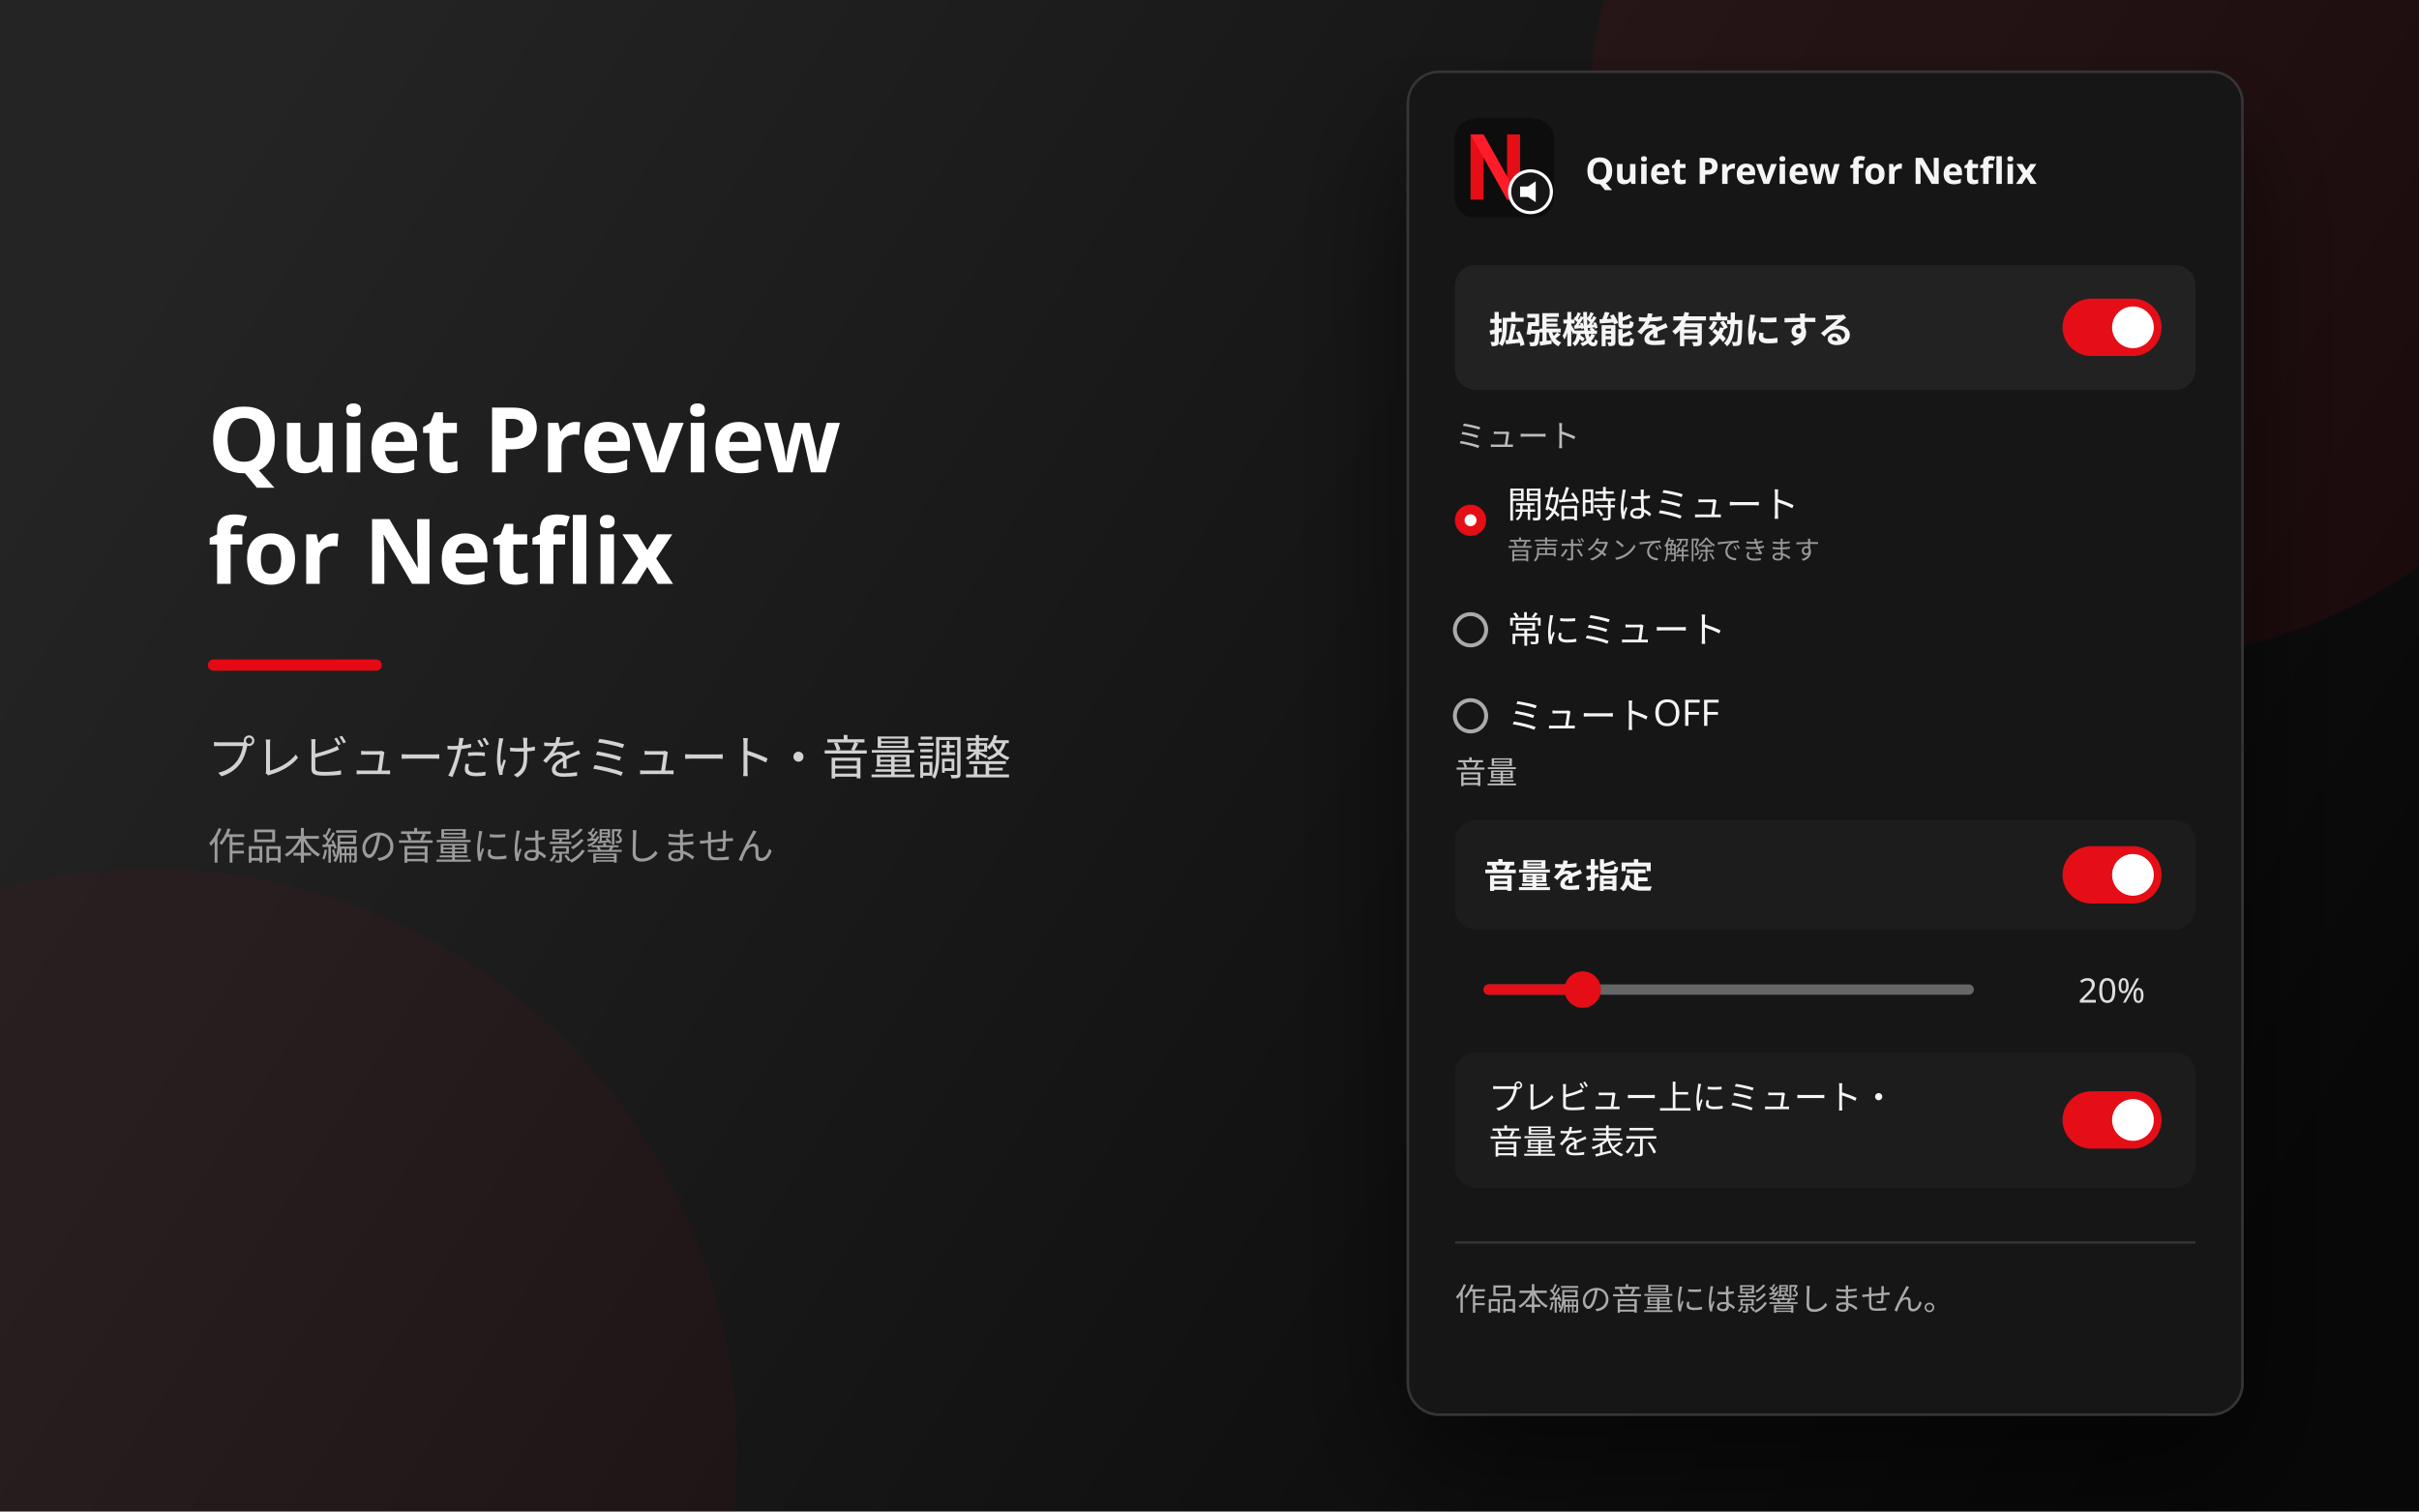
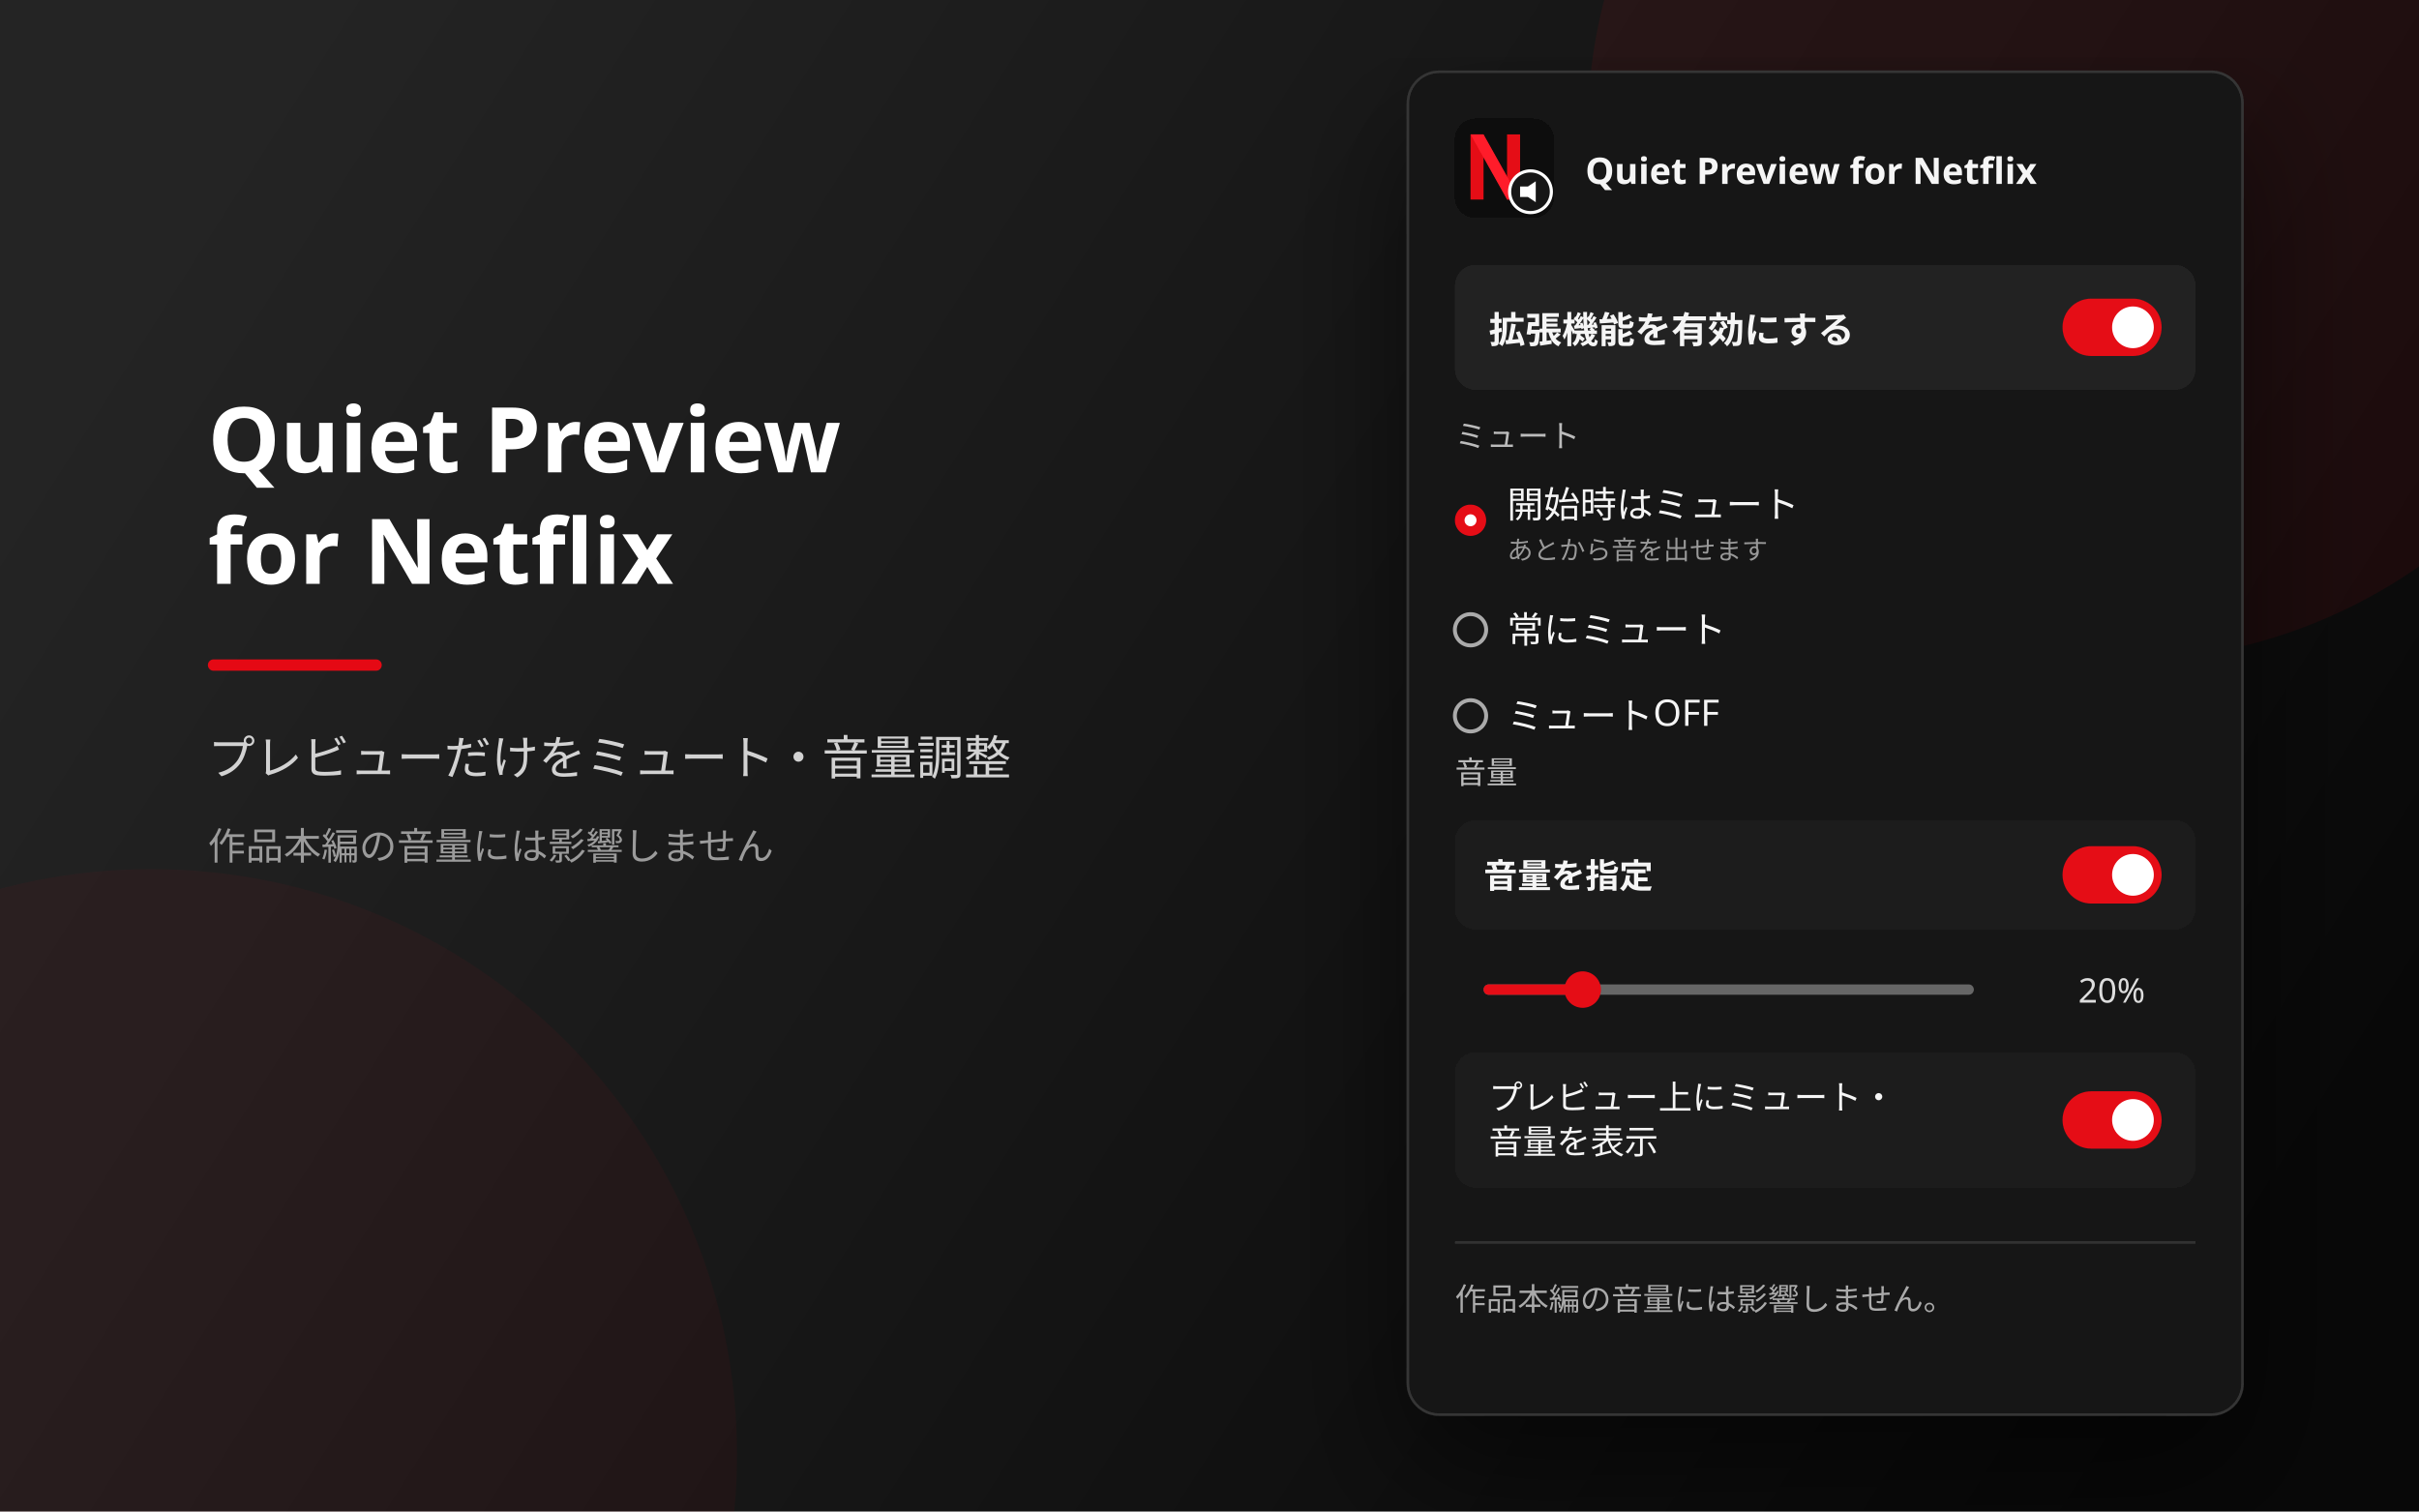
<svg xmlns="http://www.w3.org/2000/svg" width="1280" height="800" viewBox="0 0 1280 800">
  <defs>
    <linearGradient id="background" x1="120" y1="70" x2="1160" y2="730" gradientUnits="userSpaceOnUse">
      <stop stop-color="#242424" />
      <stop offset="1" stop-color="#080808" />
    </linearGradient>
    <linearGradient id="redGlow" x1="0" y1="0" x2="1" y2="1">
      <stop stop-color="#ff2934" />
      <stop offset="1" stop-color="#a80810" />
    </linearGradient>
    <filter id="shadow" x="-30%" y="-30%" width="160%" height="160%">
      <feDropShadow dx="0" dy="22" stdDeviation="24" flood-color="#000" flood-opacity=".55" />
    </filter>
  </defs>
  <rect width="1280" height="800" fill="url(#background)" />
  <circle cx="1120" cy="70" r="280" fill="#e50914" opacity=".08" />
  <circle cx="80" cy="770" r="310" fill="#e50914" opacity=".05" />
  <g font-family="Yu Gothic, Meiryo, sans-serif">
    <text x="110" y="250" fill="#fff" font-size="48" font-weight="700">Quiet Preview</text>
    <text x="110" y="309" fill="#fff" font-size="48" font-weight="700">for Netflix</text>
    <rect x="110" y="349" width="92" height="6" rx="3" fill="#e50914" />
    <text x="110" y="410" fill="#d2d2d2" font-size="25">プレビューだけをミュート・音量調整</text>
    <text x="110" y="455" fill="#9b9b9b" font-size="20">作品本編の音量には影響しません</text>
  </g>
  <g transform="translate(745 38) scale(1.38)" filter="url(#shadow)">
    <rect width="320" height="515" rx="12" fill="#141414" stroke="#363636" />
    <g transform="translate(18 18)" font-family="Yu Gothic, Meiryo, sans-serif">
      <g>
        <rect width="38" height="38" rx="8" fill="#080808" />
        <path d="M6 6h5v25H6zM20 6h5v25H20z" fill="#e50914" />
        <path d="M6 6h5l14 25h-5z" fill="#ff1f2b" />
        <circle cx="29" cy="28" r="8" fill="#181818" stroke="#fff" stroke-width="1.2" />
        <path d="M25 26v4h3l3 2v-8l-3 2h-3Z" fill="#fff" />
        <text x="50" y="25" fill="#f5f5f5" font-size="14" font-weight="700">Quiet Preview for Netflix</text>
      </g>
      <g transform="translate(0 56)">
        <rect width="284" height="48" rx="8" fill="#242424" />
        <text x="13" y="30" fill="#f5f5f5" font-size="14" font-weight="600">拡張機能を有効にする</text>
        <rect x="233" y="13" width="38" height="22" rx="11" fill="#e50914" />
        <circle cx="260" cy="24" r="8" fill="#fff" />
      </g>
      <g transform="translate(0 126)">
        <text x="0" y="0" fill="#bbb" font-size="12">ミュート</text>
        <circle cx="6" cy="28" r="6" fill="#e50914" />
        <circle cx="6" cy="28" r="2.3" fill="#fff" />
        <text x="20" y="27" fill="#f5f5f5" font-size="14">開始時はミュート</text>
-         <text x="20" y="43" fill="#999" font-size="10">音声ボタンで解除できます</text>
+         <text x="20" y="43" fill="#999" font-size="10">あとから音を出せます</text>
        <circle cx="6" cy="70" r="6" fill="none" stroke="#aaa" stroke-width="1.5" />
        <text x="20" y="75" fill="#f5f5f5" font-size="14">常にミュート</text>
        <circle cx="6" cy="103" r="6" fill="none" stroke="#aaa" stroke-width="1.5" />
        <text x="20" y="108" fill="#f5f5f5" font-size="14">ミュートOFF</text>
      </g>
      <g transform="translate(0 255)">
        <text x="0" y="0" fill="#bbb" font-size="12">音量</text>
        <rect x="0" y="14" width="284" height="42" rx="8" fill="#1e1e1e" />
        <text x="11" y="40" fill="#f5f5f5" font-size="13" font-weight="600">音量を指定</text>
        <rect x="233" y="24" width="38" height="22" rx="11" fill="#e50914" />
        <circle cx="260" cy="35" r="8" fill="#fff" />
        <rect x="11" y="77" width="188" height="4" rx="2" fill="#666" />
        <rect x="11" y="77" width="38" height="4" rx="2" fill="#e50914" />
        <circle cx="49" cy="79" r="7" fill="#e50914" />
        <text x="239" y="84" fill="#ddd" font-size="13">20%</text>
      </g>
      <g transform="translate(0 358)">
        <rect width="284" height="52" rx="8" fill="#1e1e1e" />
        <text x="13" y="22" fill="#f5f5f5" font-size="13">プレビュー上にミュート・</text>
        <text x="13" y="39" fill="#f5f5f5" font-size="13">音量を表示</text>
        <rect x="233" y="15" width="38" height="22" rx="11" fill="#e50914" />
        <circle cx="260" cy="26" r="8" fill="#fff" />
      </g>
      <line x1="0" y1="431" x2="284" y2="431" stroke="#333" />
      <text x="0" y="457" fill="#aaa" font-size="12">作品本編の音量には影響しません。</text>
    </g>
  </g>
</svg>
